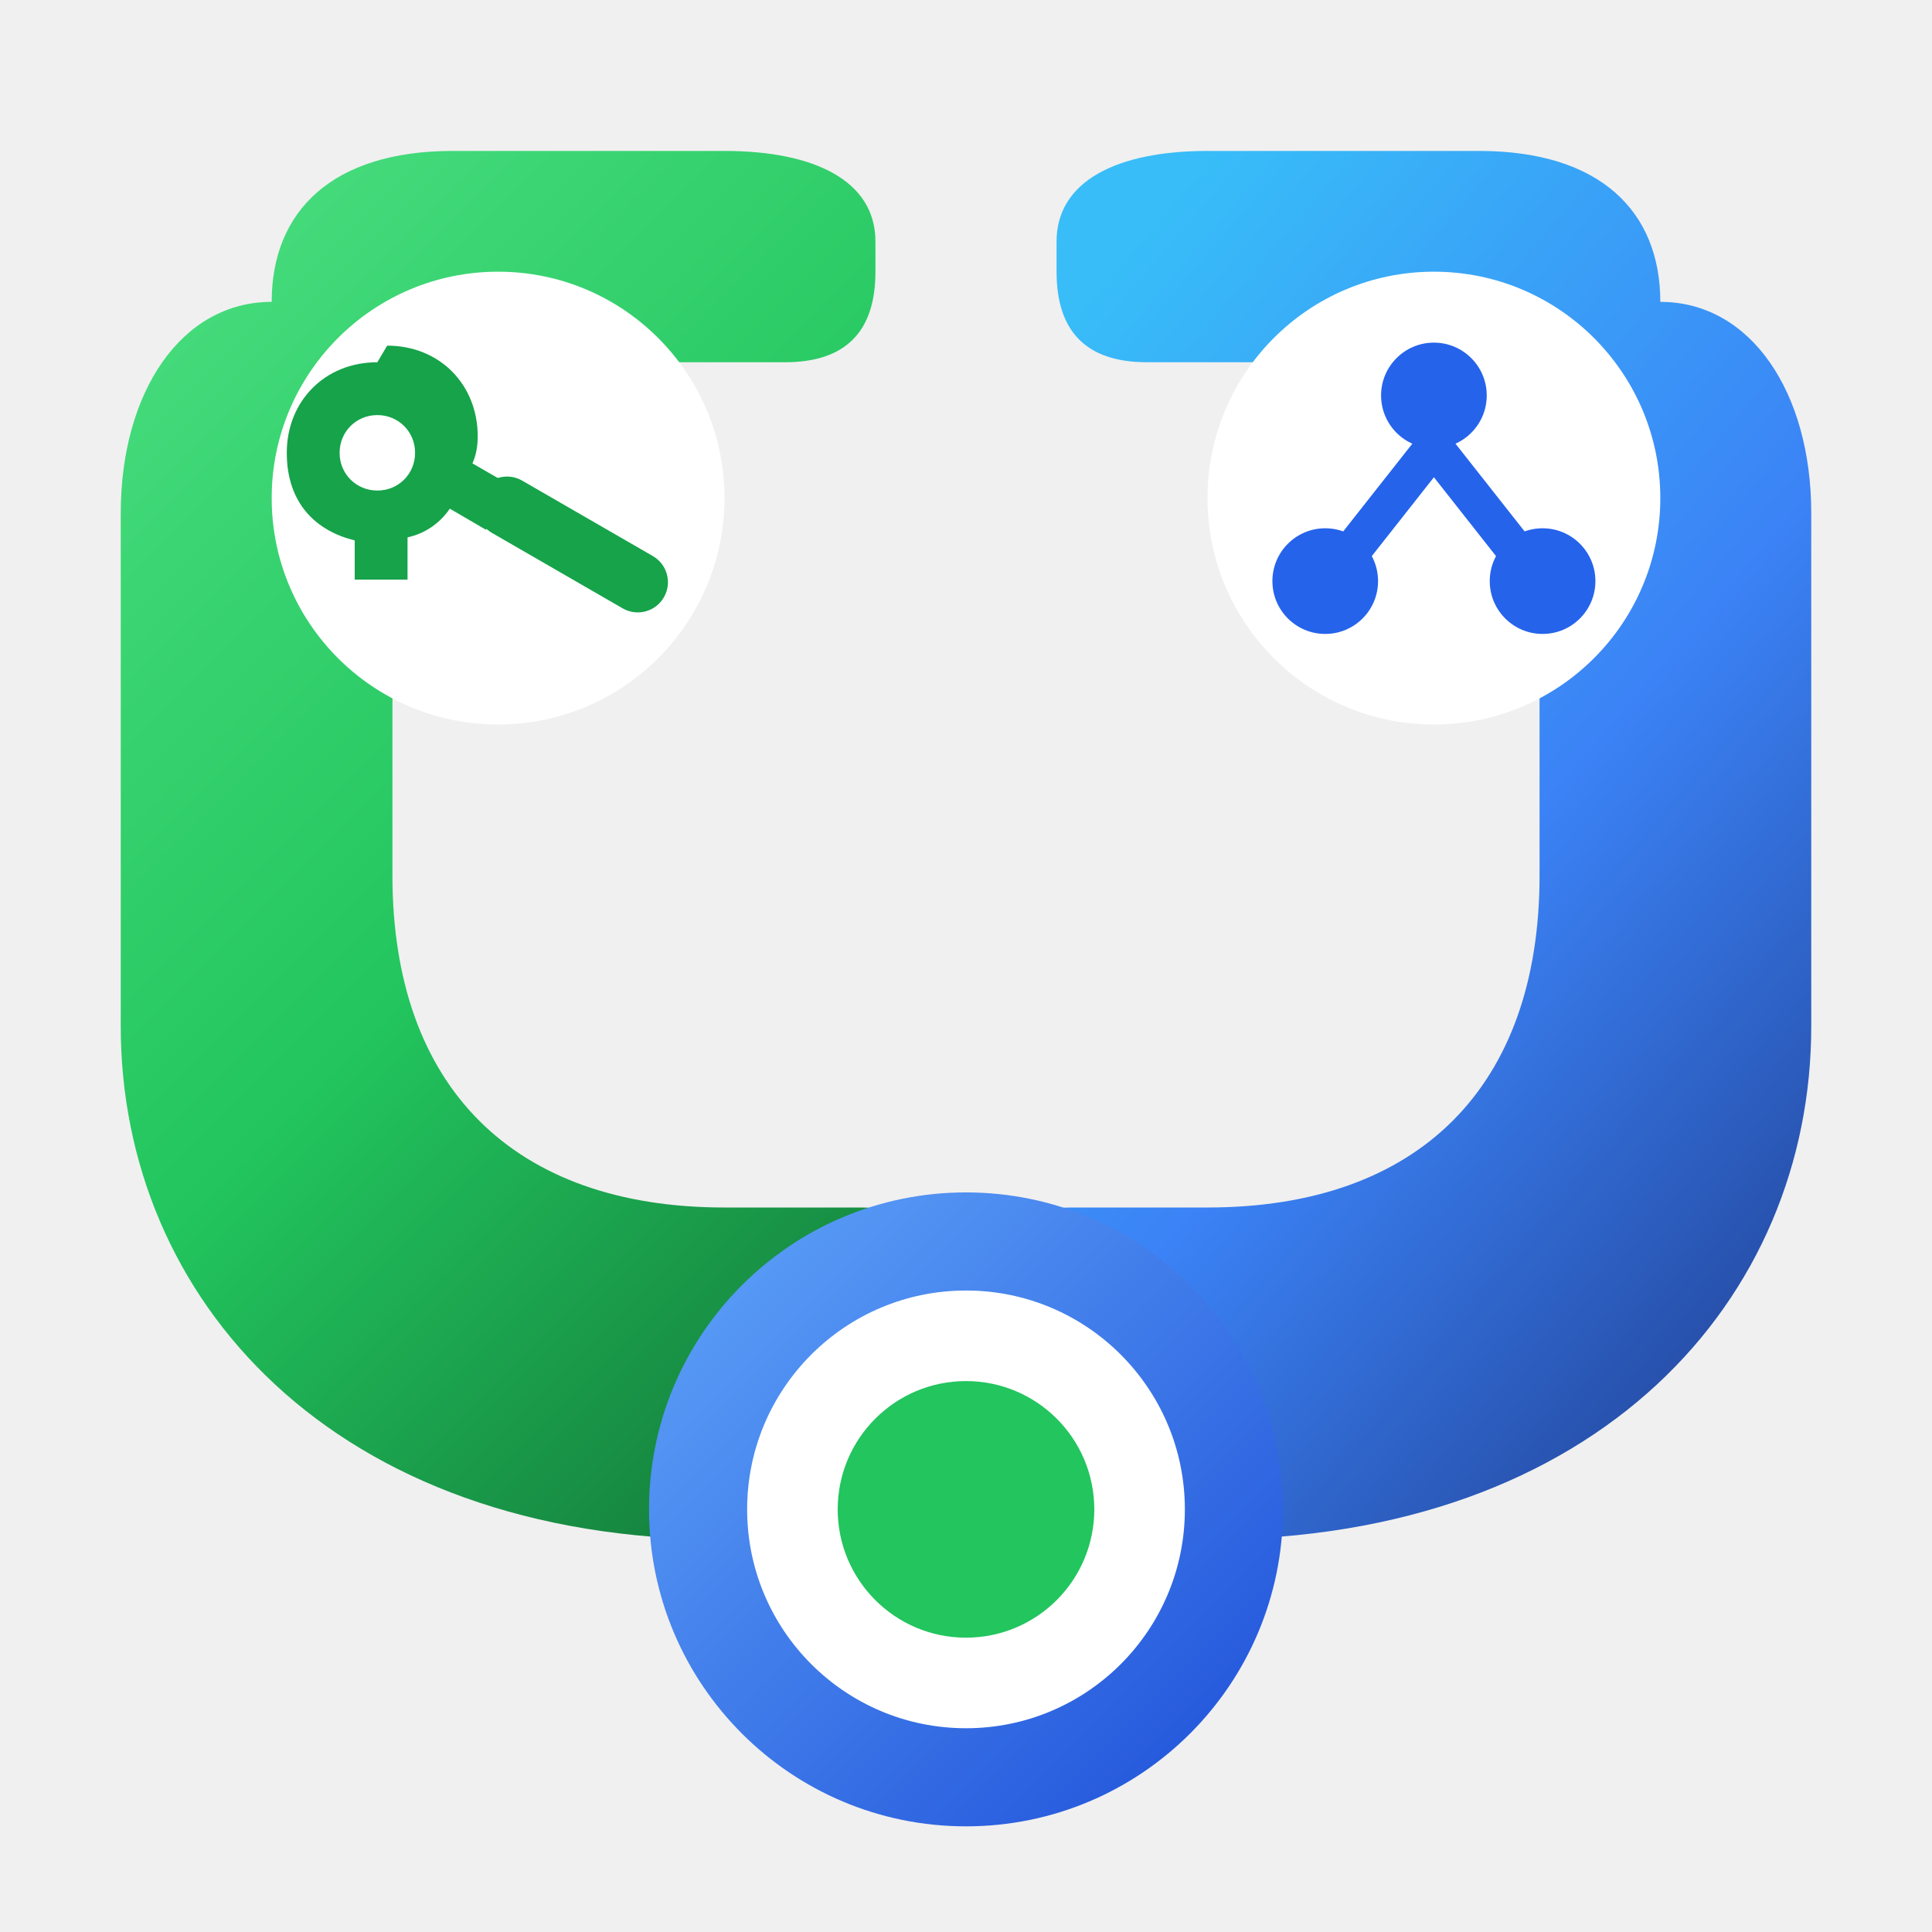
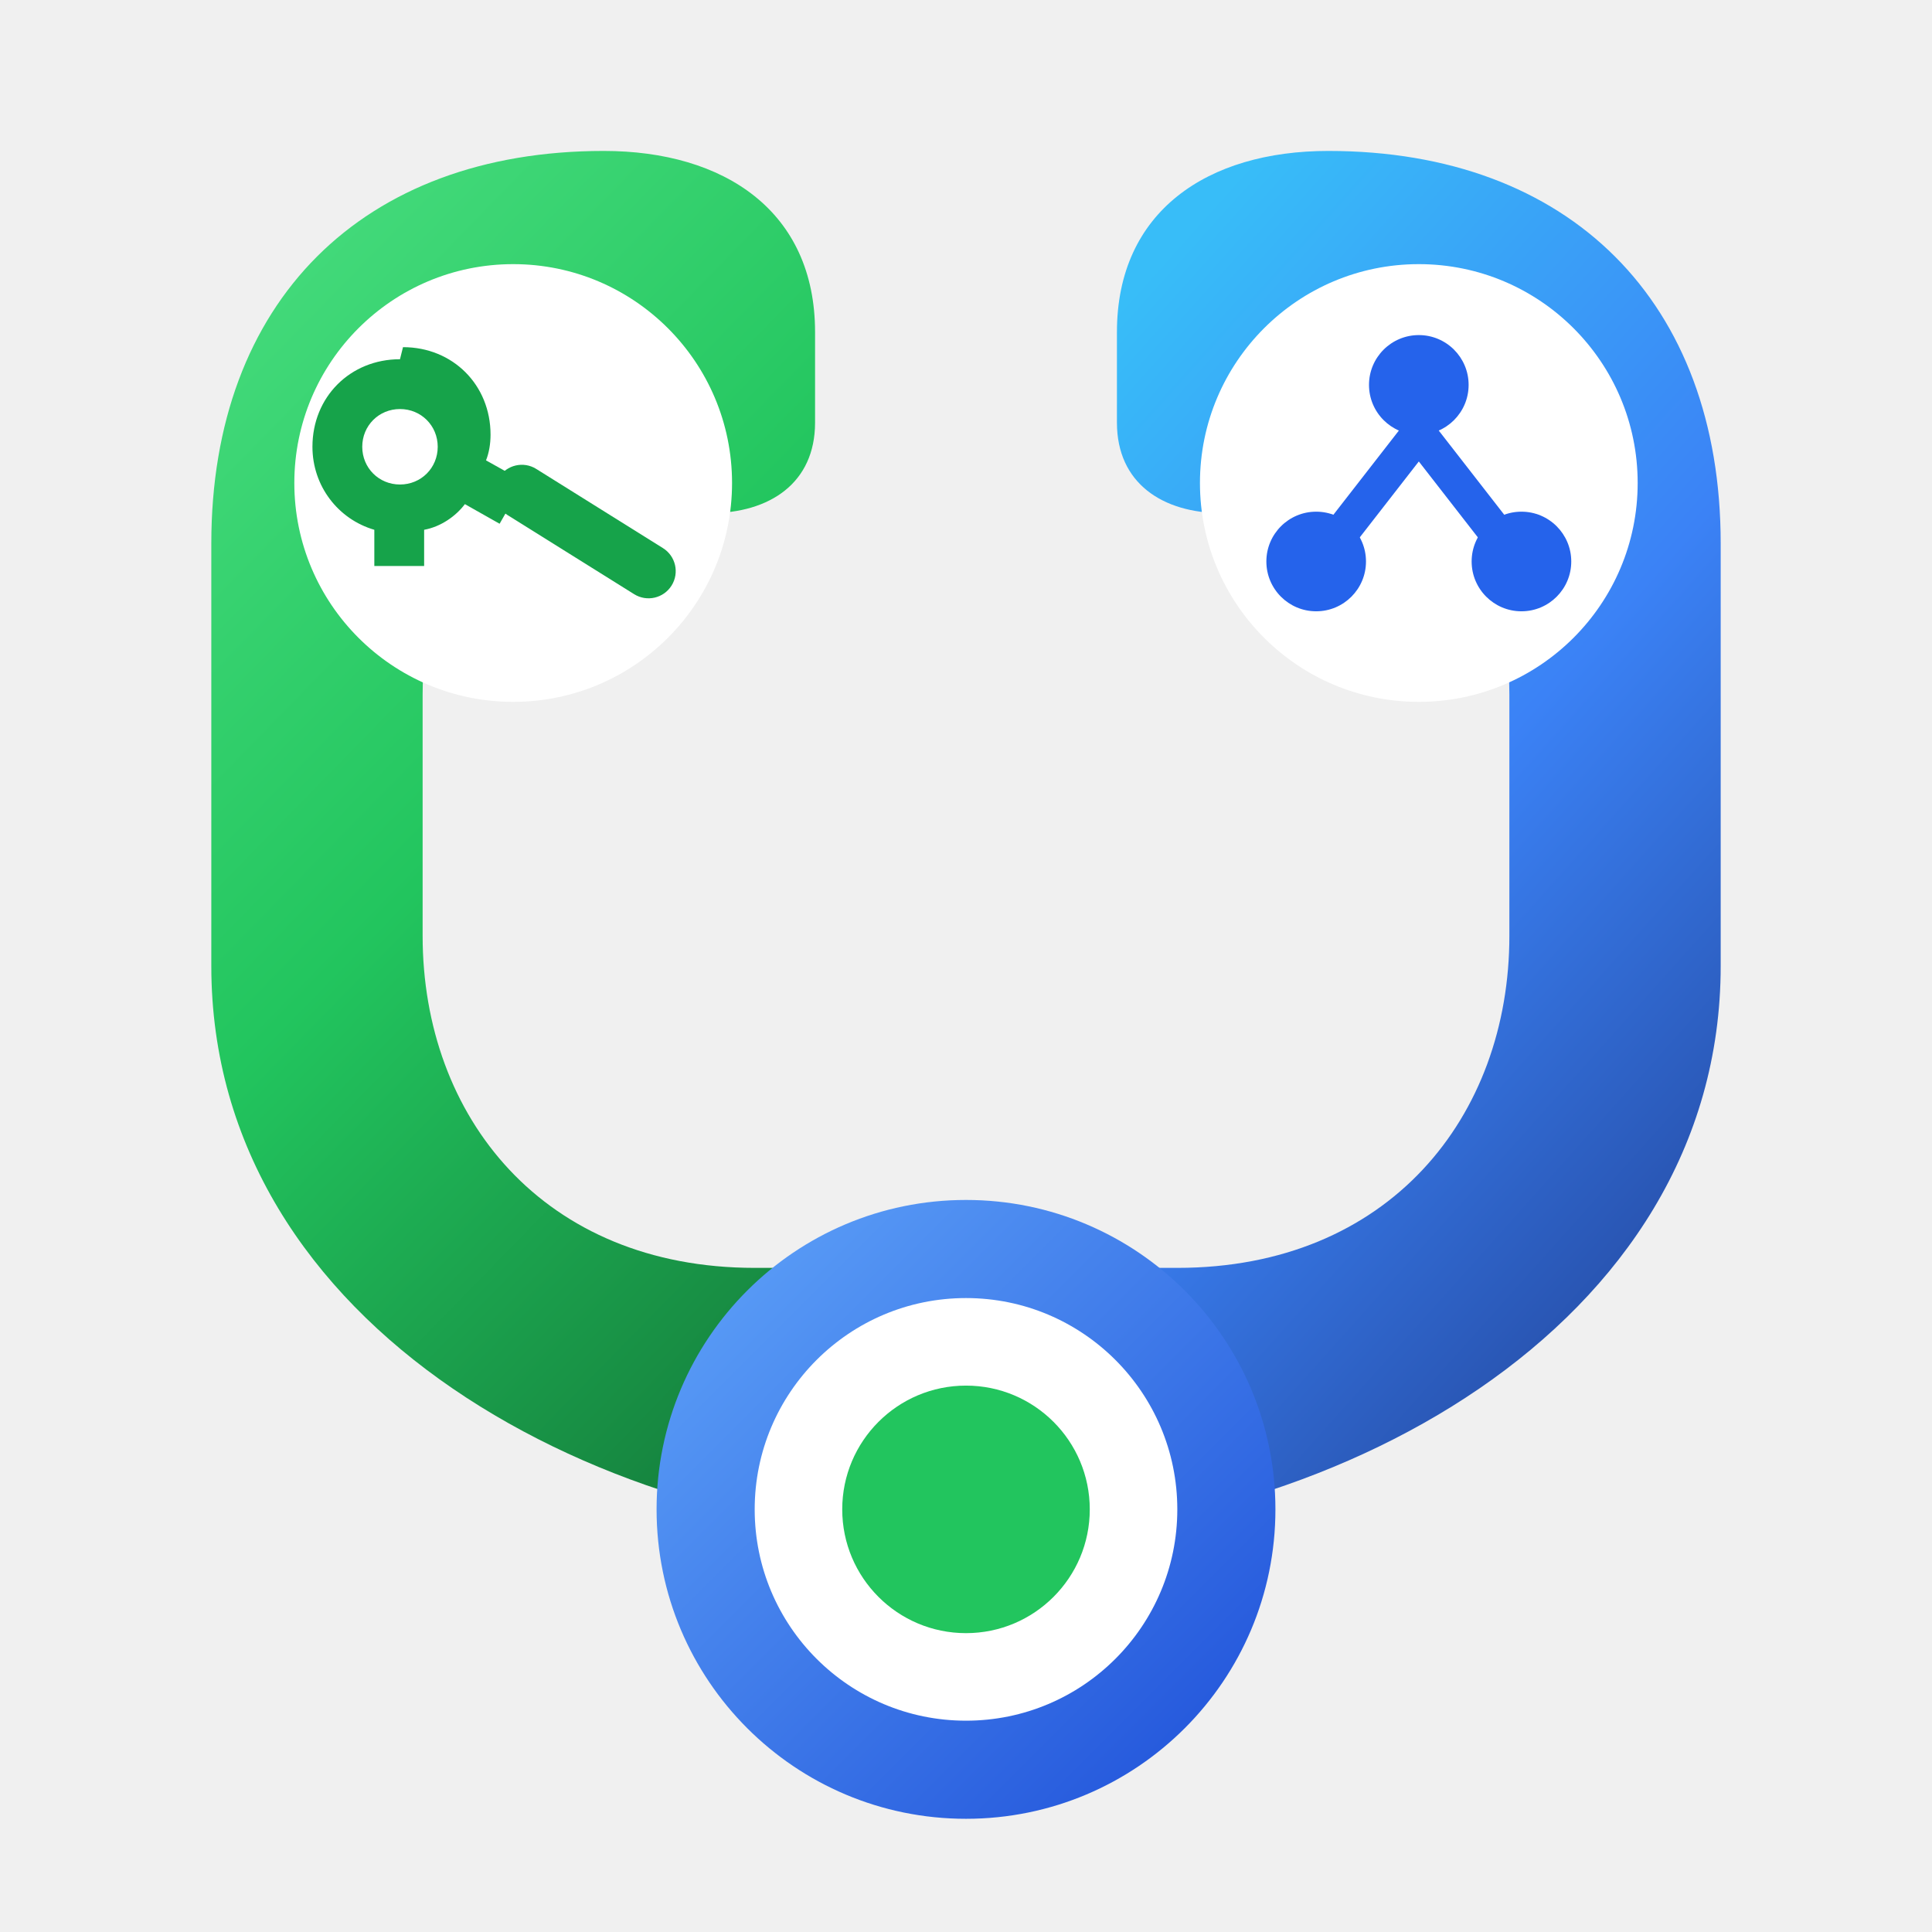
<svg xmlns="http://www.w3.org/2000/svg" viewBox="0 0 128 128" role="img" aria-labelledby="title">
  <defs>
-     <linearGradient id="g" x1="10%" y1="0%" x2="70%" y2="100%">
+     <linearGradient id="g" x1="5%" y1="0%" x2="60%" y2="100%">
      <stop offset="0%" stop-color="#4ade80" />
-       <stop offset="55%" stop-color="#22c55e" />
+       <stop offset="50%" stop-color="#22c55e" />
      <stop offset="100%" stop-color="#15803d" />
    </linearGradient>
-     <linearGradient id="b" x1="30%" y1="0%" x2="100%" y2="100%">
+     <linearGradient id="b" x1="40%" y1="0%" x2="100%" y2="100%">
      <stop offset="0%" stop-color="#38bdf8" />
-       <stop offset="50%" stop-color="#3b82f6" />
+       <stop offset="45%" stop-color="#3b82f6" />
      <stop offset="100%" stop-color="#1e3a8a" />
    </linearGradient>
    <linearGradient id="c" x1="0%" y1="0%" x2="100%" y2="100%">
      <stop offset="0%" stop-color="#60a5fa" />
      <stop offset="100%" stop-color="#1d4ed8" />
    </linearGradient>
  </defs>
-   <path fill="url(#g)" d="     M18 20     C12 20 8 26 8 34     L8 68     C8 86 22 102 48 102     L64 102     L64 86     C64 82 61 80 57 80     L48 80     C34 80 26 72 26 58     L26 36     C26 28 30 24 38 24     L52 24     C56 24 58 22 58 18     L58 16     C58 12 54 10 48 10     L30 10     C22 10 18 14 18 20Z" />
-   <path fill="url(#b)" d="     M110 20     C116 20 120 26 120 34     L120 68     C120 86 106 102 80 102     L64 102     L64 86     C64 82 67 80 71 80     L80 80     C94 80 102 72 102 58     L102 36     C102 28 98 24 90 24     L76 24     C72 24 70 22 70 18     L70 16     C70 12 74 10 80 10     L98 10     C106 10 110 14 110 20Z" />
-   <circle cx="33" cy="33" r="15" fill="#fff" />
-   <g transform="translate(33 33)" fill="#16a34a">
-     <path d="M-8-9c-3.5 0-6 2.6-6 6s2 5.2 4.5 5.8v2.6h3.5v-2.8c1.2-.25 2.2-1 2.8-1.9l2.4 1.4 1.7-2.9-2.6-1.5c.25-.55.35-1.15.35-1.8 0-3.4-2.5-6-6-6zm0 3.5c1.4 0 2.5 1.1 2.5 2.5s-1.1 2.5-2.5 2.5-2.5-1.1-2.5-2.5 1.1-2.5 2.5-2.5z" />
-     <rect x="-1.2" y="-1.8" width="14" height="4" rx="2" transform="rotate(30)" />
+   <path fill="url(#g)" d="     M 14 36     C 14 20 24 10 40 10     C 48 10 54 14 54 22     L 54 28     C 54 32 51 34 47 34     L 40 34     C 32 34 28 38 28 46     L 28 62     C 28 74 36 84 50 84     L 64 84     L 64 102     C 40 102 14 88 14 64     Z" />
+   <path fill="url(#b)" d="     M 114 36     C 114 20 104 10 88 10     C 80 10 74 14 74 22     L 74 28     C 74 32 77 34 81 34     L 88 34     C 96 34 100 38 100 46     L 100 62     C 100 74 92 84 78 84     L 64 84     L 64 102     C 88 102 114 88 114 64     Z" />
+   <circle cx="34" cy="32" r="14.5" fill="#fff" />
+   <g transform="translate(34 32)" fill="#16a34a">
+     <path d="M-7.5-8.2c-3.3 0-5.8 2.5-5.8 5.8 0 2.6 1.7 4.8 4.1 5.5v2.4h3.3V3.1c1.1-.2 2.1-.9 2.7-1.7l2.3 1.3 1.6-2.8-2.5-1.4c.2-.5.3-1.1.3-1.7 0-3.3-2.5-5.8-5.8-5.8zm0 3.3c1.4 0 2.5 1.1 2.5 2.5s-1.1 2.5-2.5 2.5-2.5-1.1-2.5-2.5 1.1-2.5 2.5-2.5z" />
+     <rect x="-1" y="-1.6" width="13.5" height="3.6" rx="1.8" transform="rotate(32)" />
  </g>
-   <circle cx="95" cy="33" r="15" fill="#fff" />
-   <g transform="translate(95 33)" fill="#2563eb">
-     <circle cx="0" cy="-6.8" r="3.5" />
-     <circle cx="-7.2" cy="5.5" r="3.5" />
-     <circle cx="7.2" cy="5.5" r="3.5" />
-     <path d="M0-3.4L-5.2 3.2M0-3.4L5.2 3.2" stroke="#2563eb" stroke-width="2.5" fill="none" stroke-linecap="round" />
+   <circle cx="94" cy="32" r="14.5" fill="#fff" />
+   <g transform="translate(94 32)" fill="#2563eb">
+     <circle cx="0" cy="-6.5" r="3.3" />
+     <circle cx="-6.8" cy="5.2" r="3.3" />
+     <circle cx="6.8" cy="5.2" r="3.3" />
+     <path d="M0-3.3L-4.9 3M0-3.3L4.9 3" stroke="#2563eb" stroke-width="2.3" fill="none" stroke-linecap="round" />
  </g>
-   <circle cx="64" cy="100" r="21" fill="url(#c)" />
-   <circle cx="64" cy="100" r="14.5" fill="#fff" />
-   <circle cx="64" cy="100" r="8.5" fill="#22c55e" />
+   <circle cx="64" cy="100" r="20.5" fill="url(#c)" />
+   <circle cx="64" cy="100" r="14" fill="#fff" />
+   <circle cx="64" cy="100" r="8.2" fill="#22c55e" />
</svg>
